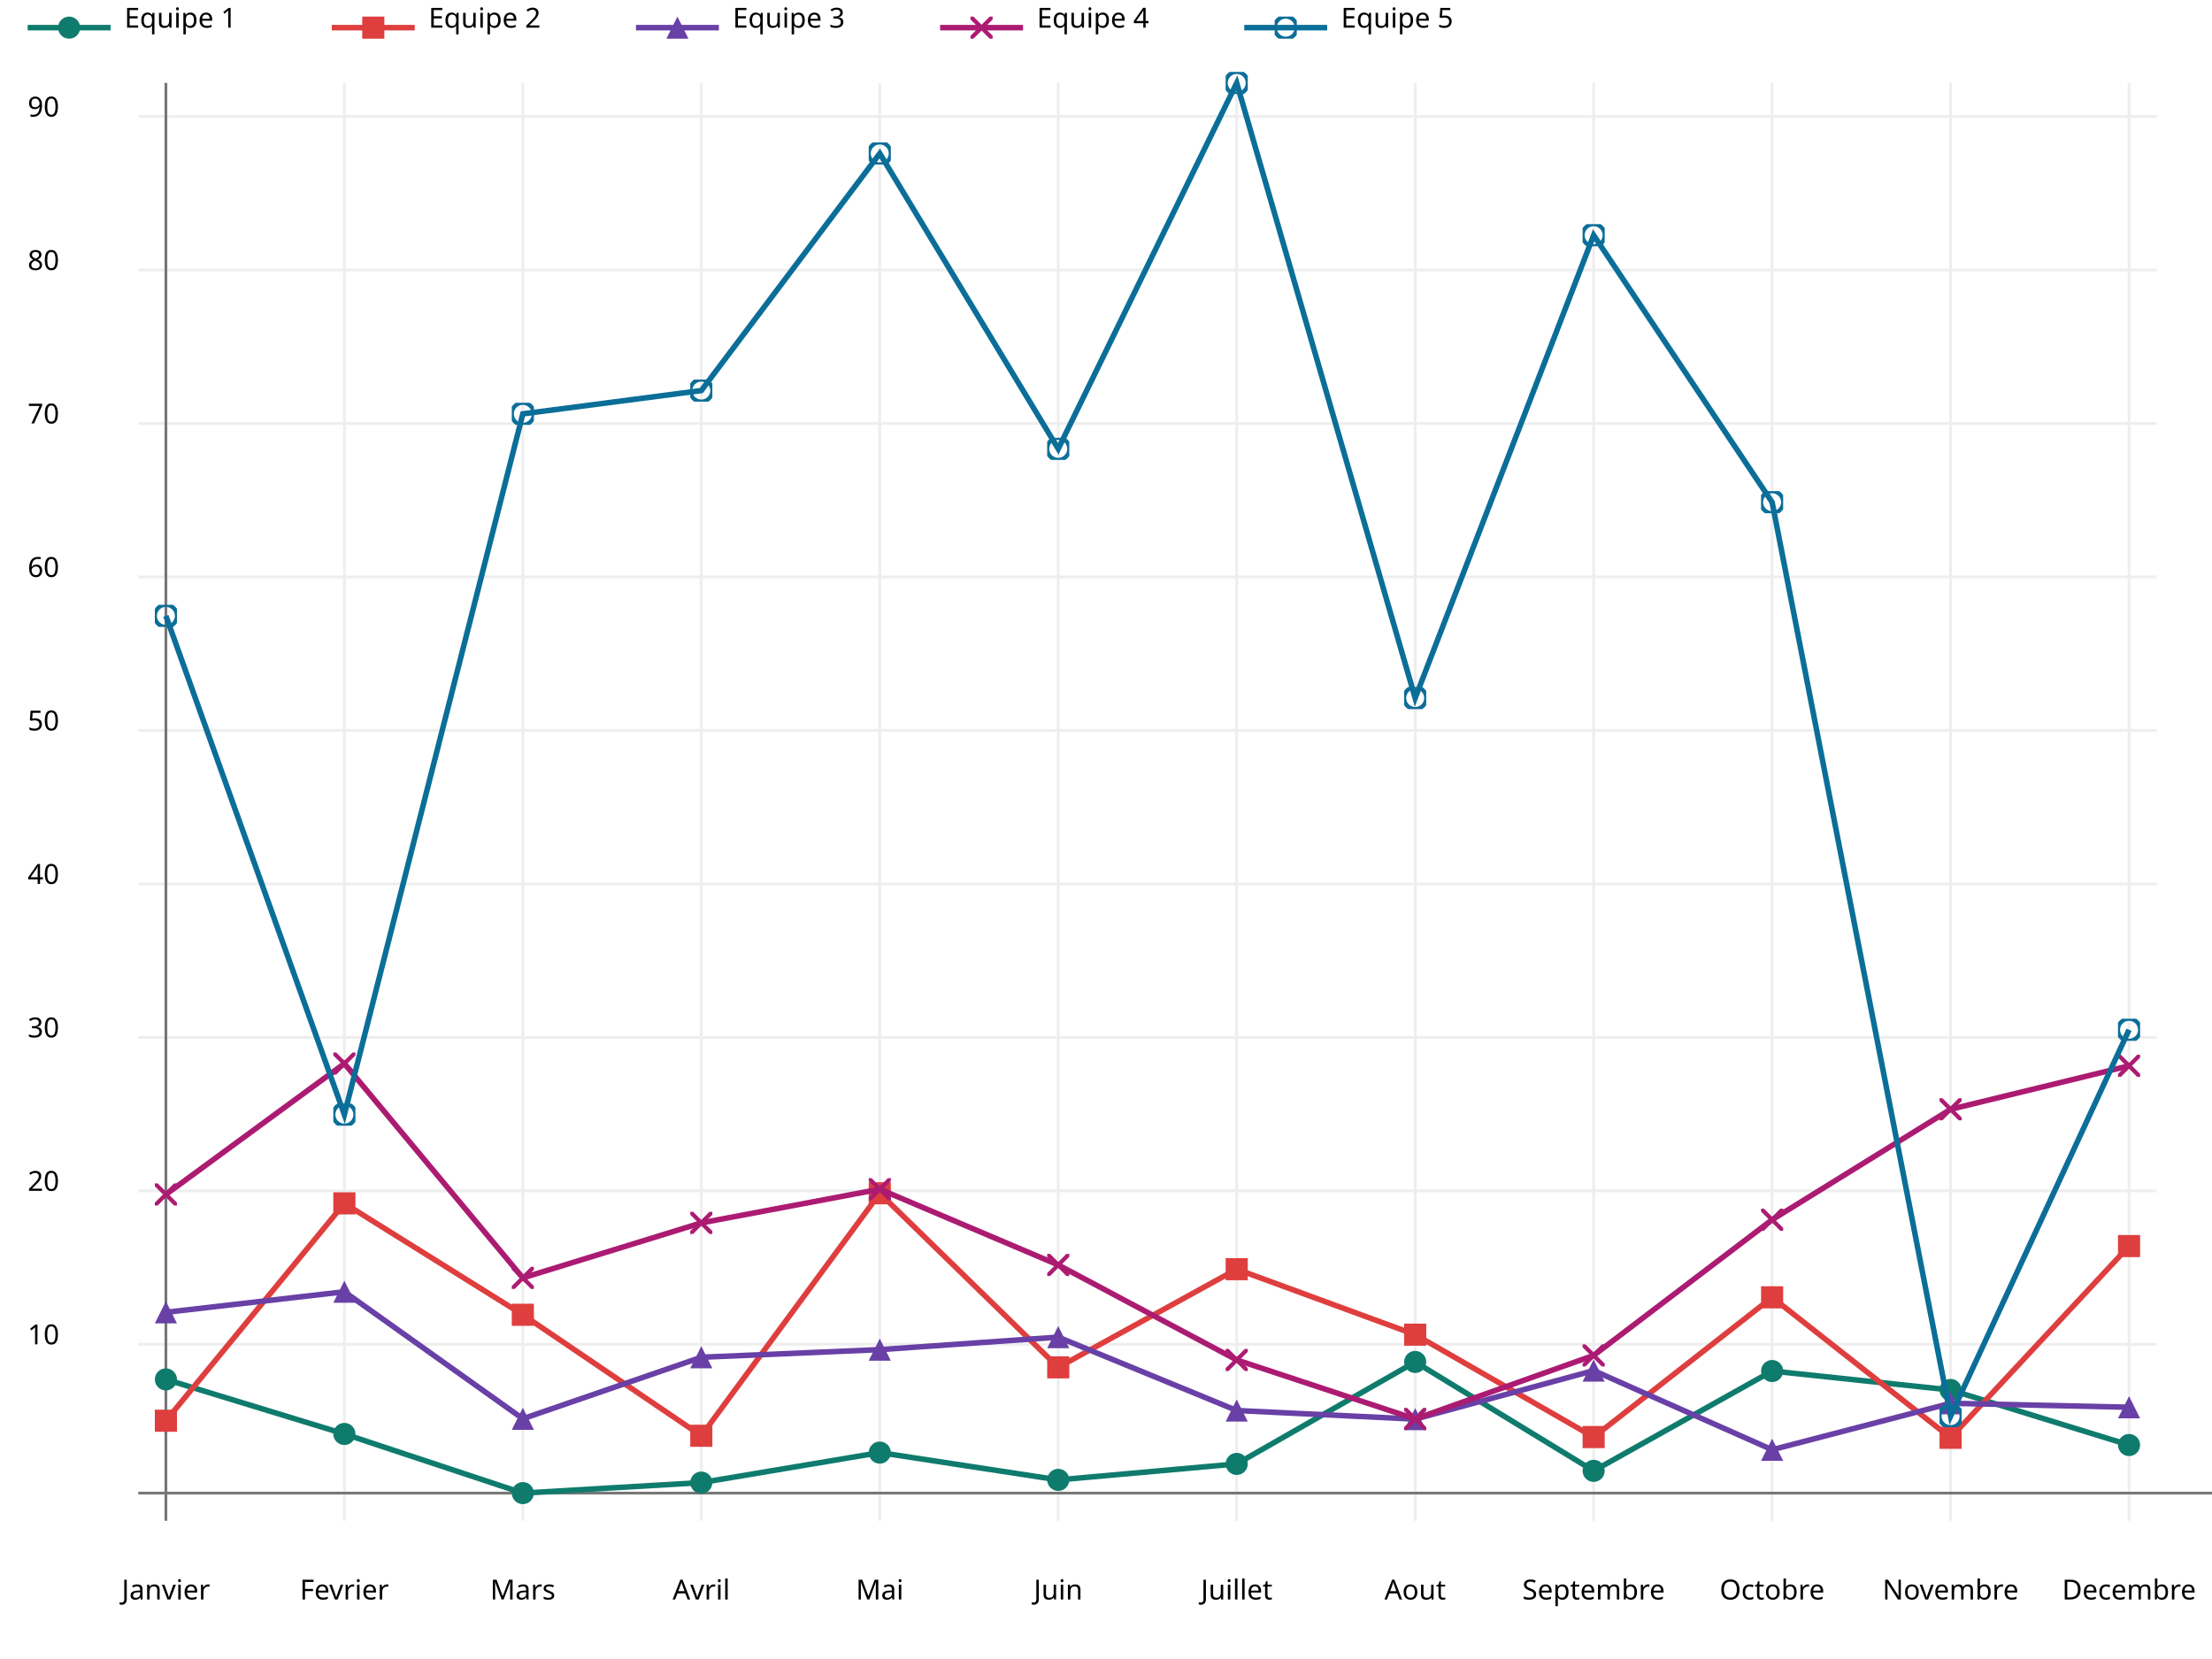
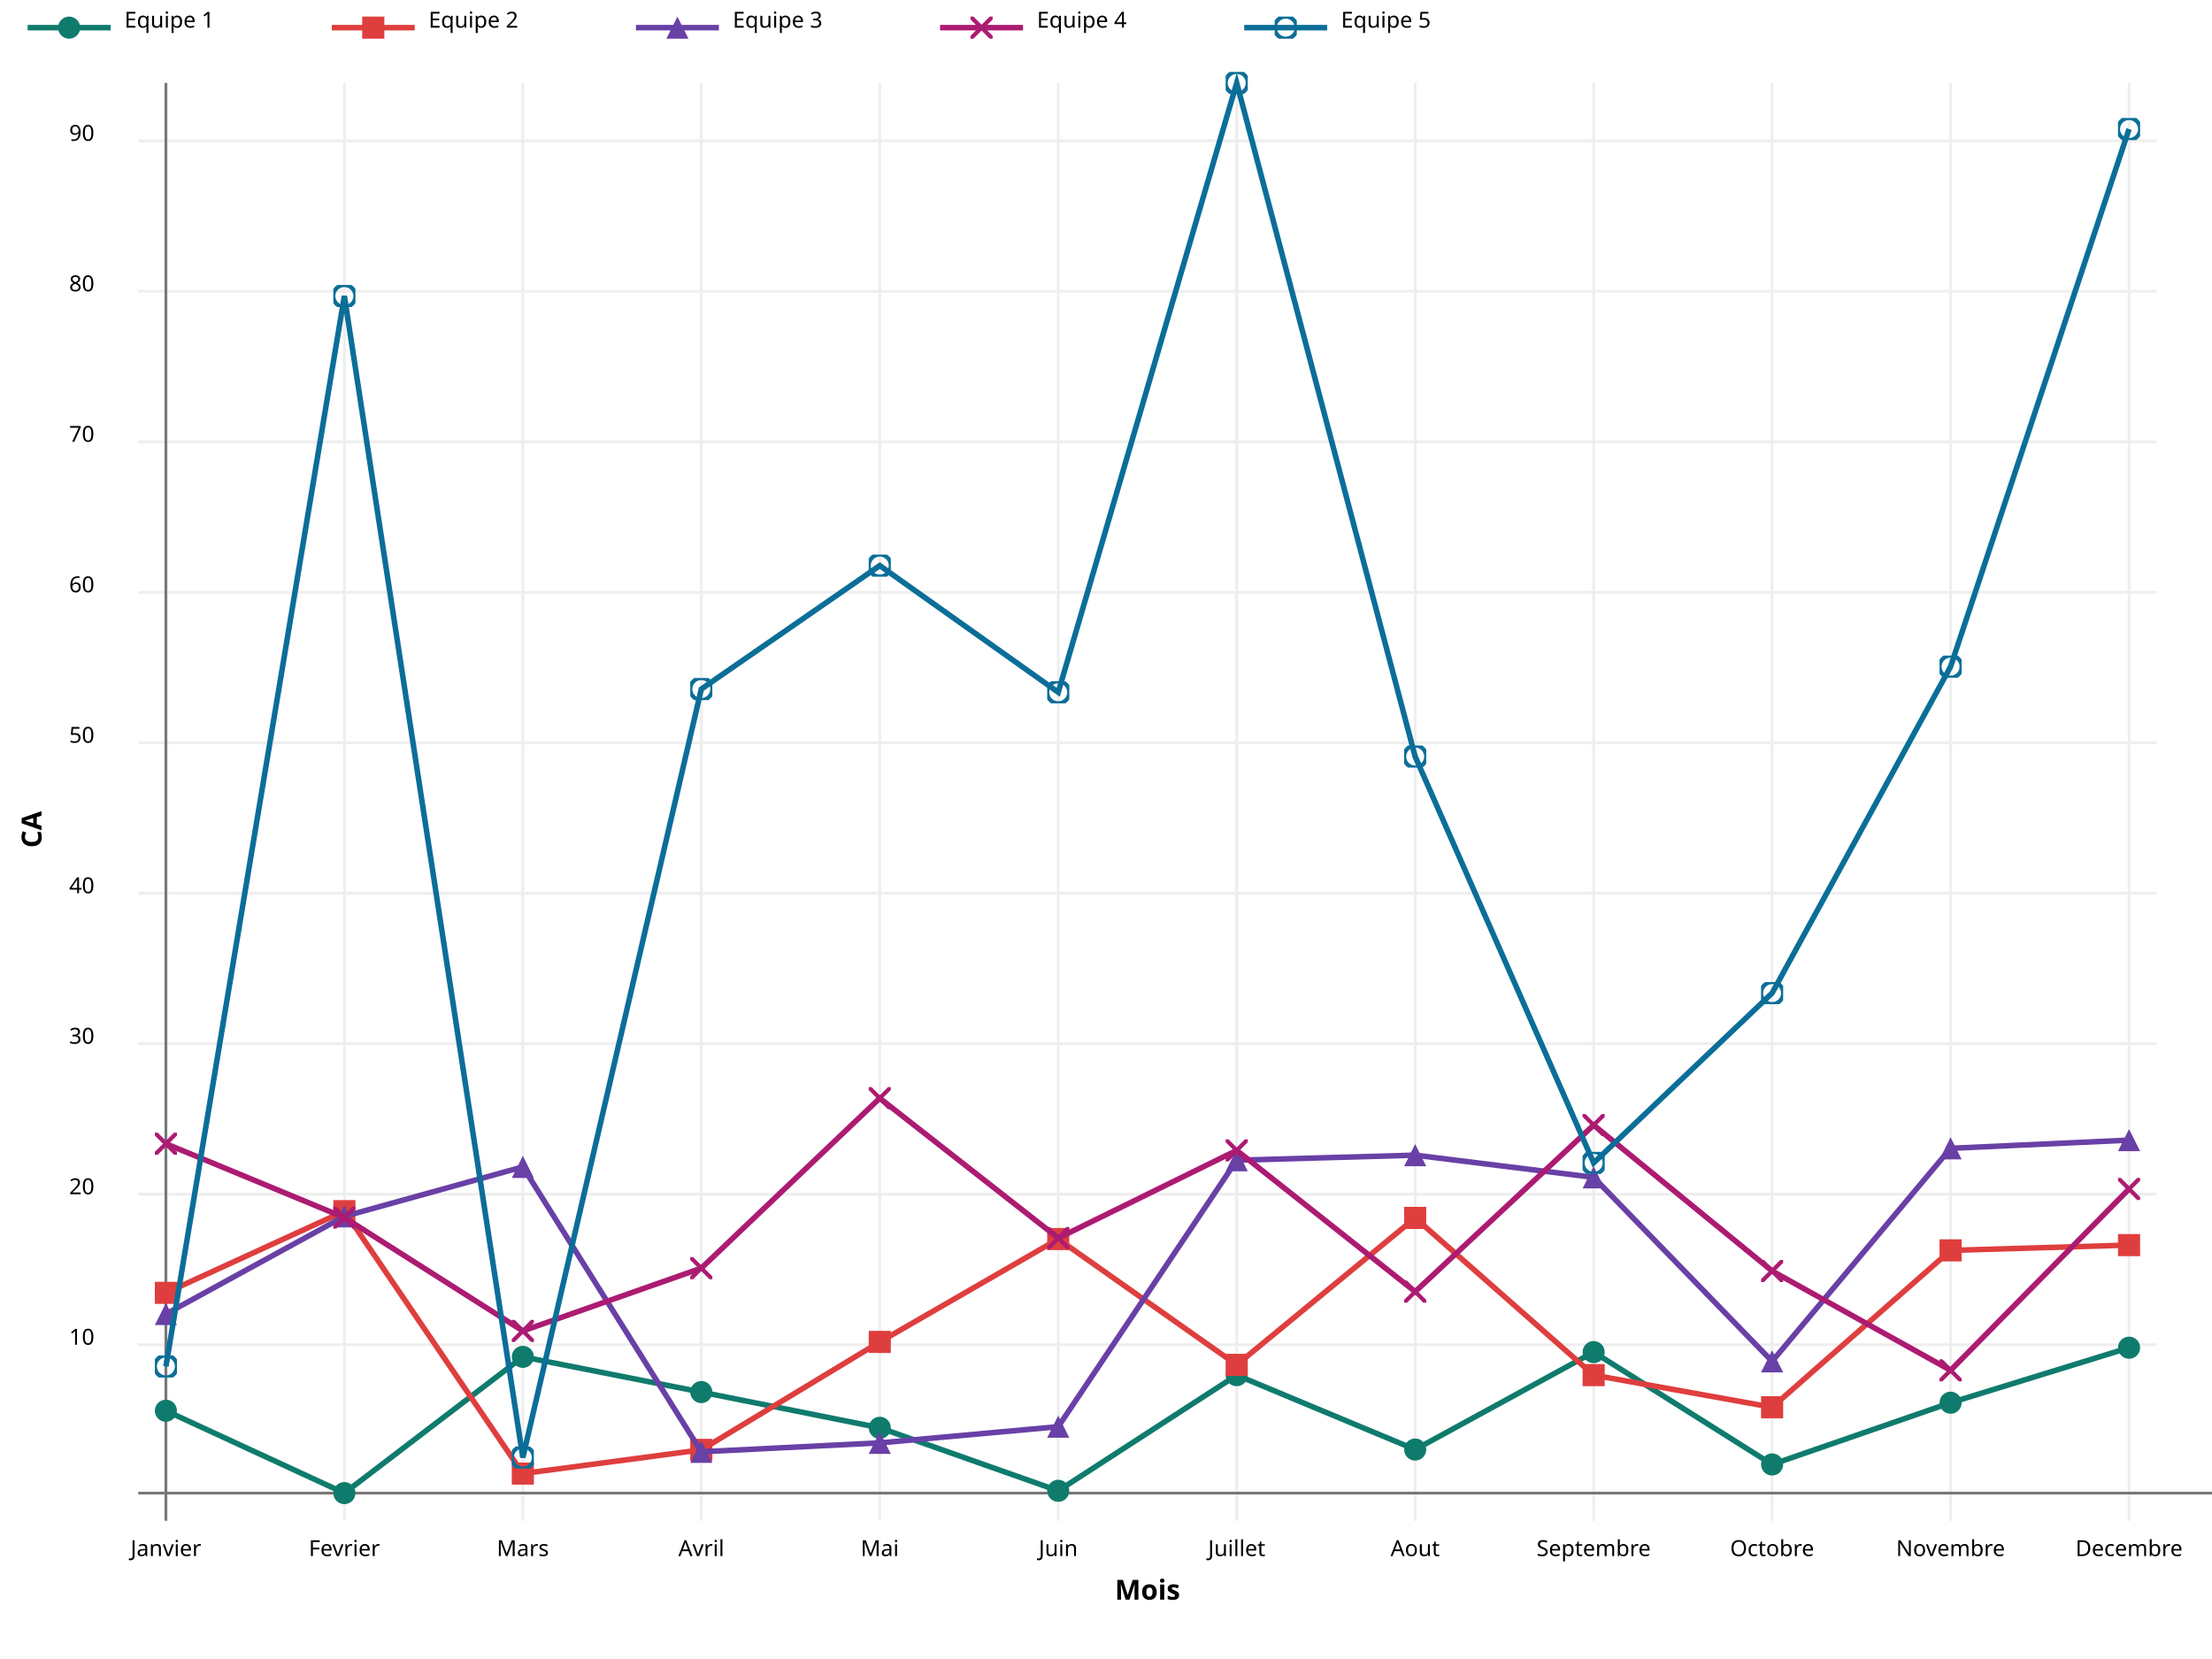
<svg xmlns="http://www.w3.org/2000/svg" varsion="1.1" width="800" height="600">
-   <style>text { font-size: 10px; font-family: sans-serif }</style>
+   <style>text { font-size: 8px; font-family: sans-serif } .axislegend { font-size: 10px; font-weight: bold }</style>
  <defs>
    <marker id="dot0" viewBox="0 0 8 8" refX="4" refY="4" markerWidth="4" markerHeight="4">
      <circle cx="4" cy="4" r="4" fill="#0f7b6d" />
    </marker>
    <marker id="dot1" viewBox="0 0 8 8" refX="4" refY="4" markerWidth="4" markerHeight="4">
      <rect x="0" y="0" width="8" height="10" fill="#df3e3e" />
    </marker>
    <marker id="dot2" viewBox="0 0 8 8" refX="4" refY="4" markerWidth="4" markerHeight="4">
      <polygon points="0,8 4,0 8,8" fill="#6940a6" />
    </marker>
    <marker id="dot3" viewBox="0 0 8 8" refX="4" refY="4" markerWidth="4" markerHeight="4">
      <line x1="0" y1="0" x2="8" y2="8" stroke="#ac1b72" stroke-width="1.5" />
      <line x1="0" y1="8" x2="8" y2="0" stroke="#ac1b72" stroke-width="1.5" />
    </marker>
    <marker id="dot4" viewBox="0 0 8 8" refX="4" refY="4" markerWidth="4" markerHeight="4">
      <circle cx="4" cy="4" r="4" stroke="#0b6e98" stroke-width="1.5" fill="none" />
    </marker>
  </defs>
  <polyline points="10,10 25,10 40,10" fill="none" stroke="#0f7b6d" stroke-width="2" marker-mid="url(#dot0)" />
  <text x="45" y="10">Equipe 1</text>
  <polyline points="120,10 135,10 150,10" fill="none" stroke="#df3e3e" stroke-width="2" marker-mid="url(#dot1)" />
  <text x="155" y="10">Equipe 2</text>
  <polyline points="230,10 245,10 260,10" fill="none" stroke="#6940a6" stroke-width="2" marker-mid="url(#dot2)" />
  <text x="265" y="10">Equipe 3</text>
  <polyline points="340,10 355,10 370,10" fill="none" stroke="#ac1b72" stroke-width="2" marker-mid="url(#dot3)" />
  <text x="375" y="10">Equipe 4</text>
  <polyline points="450,10 465,10 480,10" fill="none" stroke="#0b6e98" stroke-width="2" marker-mid="url(#dot4)" />
  <text x="485" y="10">Equipe 5</text>
-   <line x1="50" x2="780" y1="486.189" y2="486.189" stroke="#eee" stroke-width="1" />
-   <text x="10" y="486.189" font-size="8pt">10</text>
-   <line x1="50" x2="780" y1="430.683" y2="430.683" stroke="#eee" stroke-width="1" />
-   <text x="10" y="430.683" font-size="8pt">20</text>
-   <line x1="50" x2="780" y1="375.177" y2="375.177" stroke="#eee" stroke-width="1" />
-   <text x="10" y="375.177" font-size="8pt">30</text>
-   <line x1="50" x2="780" y1="319.672" y2="319.672" stroke="#eee" stroke-width="1" />
-   <text x="10" y="319.672" font-size="8pt">40</text>
-   <line x1="50" x2="780" y1="264.166" y2="264.166" stroke="#eee" stroke-width="1" />
-   <text x="10" y="264.166" font-size="8pt">50</text>
-   <line x1="50" x2="780" y1="208.66" y2="208.66" stroke="#eee" stroke-width="1" />
-   <text x="10" y="208.66" font-size="8pt">60</text>
-   <line x1="50" x2="780" y1="153.155" y2="153.155" stroke="#eee" stroke-width="1" />
-   <text x="10" y="153.155" font-size="8pt">70</text>
-   <line x1="50" x2="780" y1="97.649" y2="97.649" stroke="#eee" stroke-width="1" />
-   <text x="10" y="97.649" font-size="8pt">80</text>
-   <line x1="50" x2="780" y1="42.143" y2="42.143" stroke="#eee" stroke-width="1" />
-   <text x="10" y="42.143" font-size="8pt">90</text>
+   <line x1="50" x2="780" y1="486.332" y2="486.332" stroke="#eee" stroke-width="1" />
+   <text x="25" y="486.332">10</text>
+   <line x1="50" x2="780" y1="431.907" y2="431.907" stroke="#eee" stroke-width="1" />
+   <text x="25" y="431.907">20</text>
+   <line x1="50" x2="780" y1="377.481" y2="377.481" stroke="#eee" stroke-width="1" />
+   <text x="25" y="377.481">30</text>
+   <line x1="50" x2="780" y1="323.056" y2="323.056" stroke="#eee" stroke-width="1" />
+   <text x="25" y="323.056">40</text>
+   <line x1="50" x2="780" y1="268.63" y2="268.63" stroke="#eee" stroke-width="1" />
+   <text x="25" y="268.63">50</text>
+   <line x1="50" x2="780" y1="214.204" y2="214.204" stroke="#eee" stroke-width="1" />
+   <text x="25" y="214.204">60</text>
+   <line x1="50" x2="780" y1="159.779" y2="159.779" stroke="#eee" stroke-width="1" />
+   <text x="25" y="159.779">70</text>
+   <line x1="50" x2="780" y1="105.353" y2="105.353" stroke="#eee" stroke-width="1" />
+   <text x="25" y="105.353">80</text>
+   <line x1="50" x2="780" y1="50.927" y2="50.927" stroke="#eee" stroke-width="1" />
+   <text x="25" y="50.927">90</text>
  <line x1="60" x2="60" y1="30" y2="550" stroke="#eee" stroke-width="1" />
-   <text x="60" y="575" font-size="8pt" dominant-baseline="middle" text-anchor="middle">Janvier</text>
+   <text x="60" y="560" dominant-baseline="middle" text-anchor="middle">Janvier</text>
  <line x1="124.545" x2="124.545" y1="30" y2="550" stroke="#eee" stroke-width="1" />
-   <text x="124.545" y="575" font-size="8pt" dominant-baseline="middle" text-anchor="middle">Fevrier</text>
+   <text x="124.545" y="560" dominant-baseline="middle" text-anchor="middle">Fevrier</text>
  <line x1="189.091" x2="189.091" y1="30" y2="550" stroke="#eee" stroke-width="1" />
-   <text x="189.091" y="575" font-size="8pt" dominant-baseline="middle" text-anchor="middle">Mars</text>
+   <text x="189.091" y="560" dominant-baseline="middle" text-anchor="middle">Mars</text>
  <line x1="253.636" x2="253.636" y1="30" y2="550" stroke="#eee" stroke-width="1" />
-   <text x="253.636" y="575" font-size="8pt" dominant-baseline="middle" text-anchor="middle">Avril</text>
+   <text x="253.636" y="560" dominant-baseline="middle" text-anchor="middle">Avril</text>
  <line x1="318.182" x2="318.182" y1="30" y2="550" stroke="#eee" stroke-width="1" />
-   <text x="318.182" y="575" font-size="8pt" dominant-baseline="middle" text-anchor="middle">Mai</text>
+   <text x="318.182" y="560" dominant-baseline="middle" text-anchor="middle">Mai</text>
  <line x1="382.727" x2="382.727" y1="30" y2="550" stroke="#eee" stroke-width="1" />
-   <text x="382.727" y="575" font-size="8pt" dominant-baseline="middle" text-anchor="middle">Juin</text>
+   <text x="382.727" y="560" dominant-baseline="middle" text-anchor="middle">Juin</text>
  <line x1="447.273" x2="447.273" y1="30" y2="550" stroke="#eee" stroke-width="1" />
-   <text x="447.273" y="575" font-size="8pt" dominant-baseline="middle" text-anchor="middle">Juillet</text>
+   <text x="447.273" y="560" dominant-baseline="middle" text-anchor="middle">Juillet</text>
  <line x1="511.818" x2="511.818" y1="30" y2="550" stroke="#eee" stroke-width="1" />
-   <text x="511.818" y="575" font-size="8pt" dominant-baseline="middle" text-anchor="middle">Aout</text>
+   <text x="511.818" y="560" dominant-baseline="middle" text-anchor="middle">Aout</text>
  <line x1="576.364" x2="576.364" y1="30" y2="550" stroke="#eee" stroke-width="1" />
-   <text x="576.364" y="575" font-size="8pt" dominant-baseline="middle" text-anchor="middle">Septembre</text>
+   <text x="576.364" y="560" dominant-baseline="middle" text-anchor="middle">Septembre</text>
  <line x1="640.909" x2="640.909" y1="30" y2="550" stroke="#eee" stroke-width="1" />
-   <text x="640.909" y="575" font-size="8pt" dominant-baseline="middle" text-anchor="middle">Octobre</text>
+   <text x="640.909" y="560" dominant-baseline="middle" text-anchor="middle">Octobre</text>
  <line x1="705.455" x2="705.455" y1="30" y2="550" stroke="#eee" stroke-width="1" />
-   <text x="705.455" y="575" font-size="8pt" dominant-baseline="middle" text-anchor="middle">Novembre</text>
+   <text x="705.455" y="560" dominant-baseline="middle" text-anchor="middle">Novembre</text>
  <line x1="770" x2="770" y1="30" y2="550" stroke="#eee" stroke-width="1" />
-   <text x="770" y="575" font-size="8pt" dominant-baseline="middle" text-anchor="middle">Decembre</text>
+   <text x="770" y="560" dominant-baseline="middle" text-anchor="middle">Decembre</text>
  <line x1="50" x2="800" y1="540" y2="540" stroke="#777" stroke-width="1" />
+   <text x="415" y="575" class="axislegend" dominant-baseline="middle" text-anchor="middle">Mois</text>
  <line x1="60" x2="60" y1="30" y2="550" stroke="#777" stroke-width="1" />
-   <polyline points="60,498.88 124.545,518.61 189.091,540 253.636,536.201 318.182,525.352 382.727,535.218 447.273,529.443 511.818,492.571 576.364,531.954 640.909,495.854 705.455,502.707 770,522.612 " fill="none" stroke="#0f7b6d" stroke-width="2" marker-start="url(#dot0)" marker-mid="url(#dot0)" marker-end="url(#dot0)" />
-   <polyline points="60,513.814 124.545,435.216 189.091,475.503 253.636,519.265 318.182,431.554 382.727,494.522 447.273,459.022 511.818,482.692 576.364,519.741 640.909,469.2 705.455,519.982 770,450.664 " fill="none" stroke="#df3e3e" stroke-width="2" marker-start="url(#dot1)" marker-mid="url(#dot1)" marker-end="url(#dot1)" />
-   <polyline points="60,474.607 124.545,467.177 189.091,513.113 253.636,490.87 318.182,488.112 382.727,483.593 447.273,510.128 511.818,513.241 576.364,495.683 640.909,524.319 705.455,507.516 770,508.951 " fill="none" stroke="#6940a6" stroke-width="2" marker-start="url(#dot2)" marker-mid="url(#dot2)" marker-end="url(#dot2)" />
-   <polyline points="60,431.988 124.545,384.656 189.091,462.164 253.636,442.27 318.182,430.095 382.727,457.484 447.273,491.845 511.818,513.188 576.364,490.208 640.909,441.134 705.455,401.194 770,385.46 " fill="none" stroke="#ac1b72" stroke-width="2" marker-start="url(#dot3)" marker-mid="url(#dot3)" marker-end="url(#dot3)" />
-   <polyline points="60,222.735 124.545,403.119 189.091,149.671 253.636,141.254 318.182,55.499 382.727,162.334 447.273,30 511.818,252.459 576.364,85.066 640.909,181.627 705.455,512.17 770,372.433 " fill="none" stroke="#0b6e98" stroke-width="2" marker-start="url(#dot4)" marker-mid="url(#dot4)" marker-end="url(#dot4)" />
+   <text x="15" y="300" transform="rotate(270, 15, 300)" class="axislegend" text-anchor="middle" alignment-baseline="middle">CA</text>
+   <polyline points="60,510.213 124.545,540 189.091,490.726 253.636,503.459 318.182,516.384 382.727,539.166 447.273,497.344 511.818,524.242 576.364,489.007 640.909,529.638 705.455,507.311 770,487.419 " fill="none" stroke="#0f7b6d" stroke-width="2" marker-start="url(#dot0)" marker-mid="url(#dot0)" marker-end="url(#dot0)" />
+   <polyline points="60,467.576 124.545,438.021 189.091,532.934 253.636,524.353 318.182,485.329 382.727,448.118 447.273,493.615 511.818,440.478 576.364,497.334 640.909,508.952 705.455,452.22 770,450.305 " fill="none" stroke="#df3e3e" stroke-width="2" marker-start="url(#dot1)" marker-mid="url(#dot1)" marker-end="url(#dot1)" />
+   <polyline points="60,475.227 124.545,439.913 189.091,422.021 253.636,525.058 318.182,521.833 382.727,515.981 447.273,419.614 511.818,417.783 576.364,425.802 640.909,492.344 705.455,415.305 770,412.343 " fill="none" stroke="#6940a6" stroke-width="2" marker-start="url(#dot2)" marker-mid="url(#dot2)" marker-end="url(#dot2)" />
+   <polyline points="60,413.642 124.545,440.347 189.091,481.348 253.636,458.654 318.182,397.183 382.727,447.769 447.273,416.051 511.818,467.155 576.364,406.899 640.909,459.67 705.455,495.598 770,429.998 " fill="none" stroke="#ac1b72" stroke-width="2" marker-start="url(#dot3)" marker-mid="url(#dot3)" marker-end="url(#dot3)" />
+   <polyline points="60,494.193 124.545,107.067 189.091,527.141 253.636,249.209 318.182,204.549 382.727,250.374 447.273,30 511.818,273.619 576.364,420.577 640.909,359.169 705.455,241.109 770,46.667 " fill="none" stroke="#0b6e98" stroke-width="2" marker-start="url(#dot4)" marker-mid="url(#dot4)" marker-end="url(#dot4)" />
</svg>
